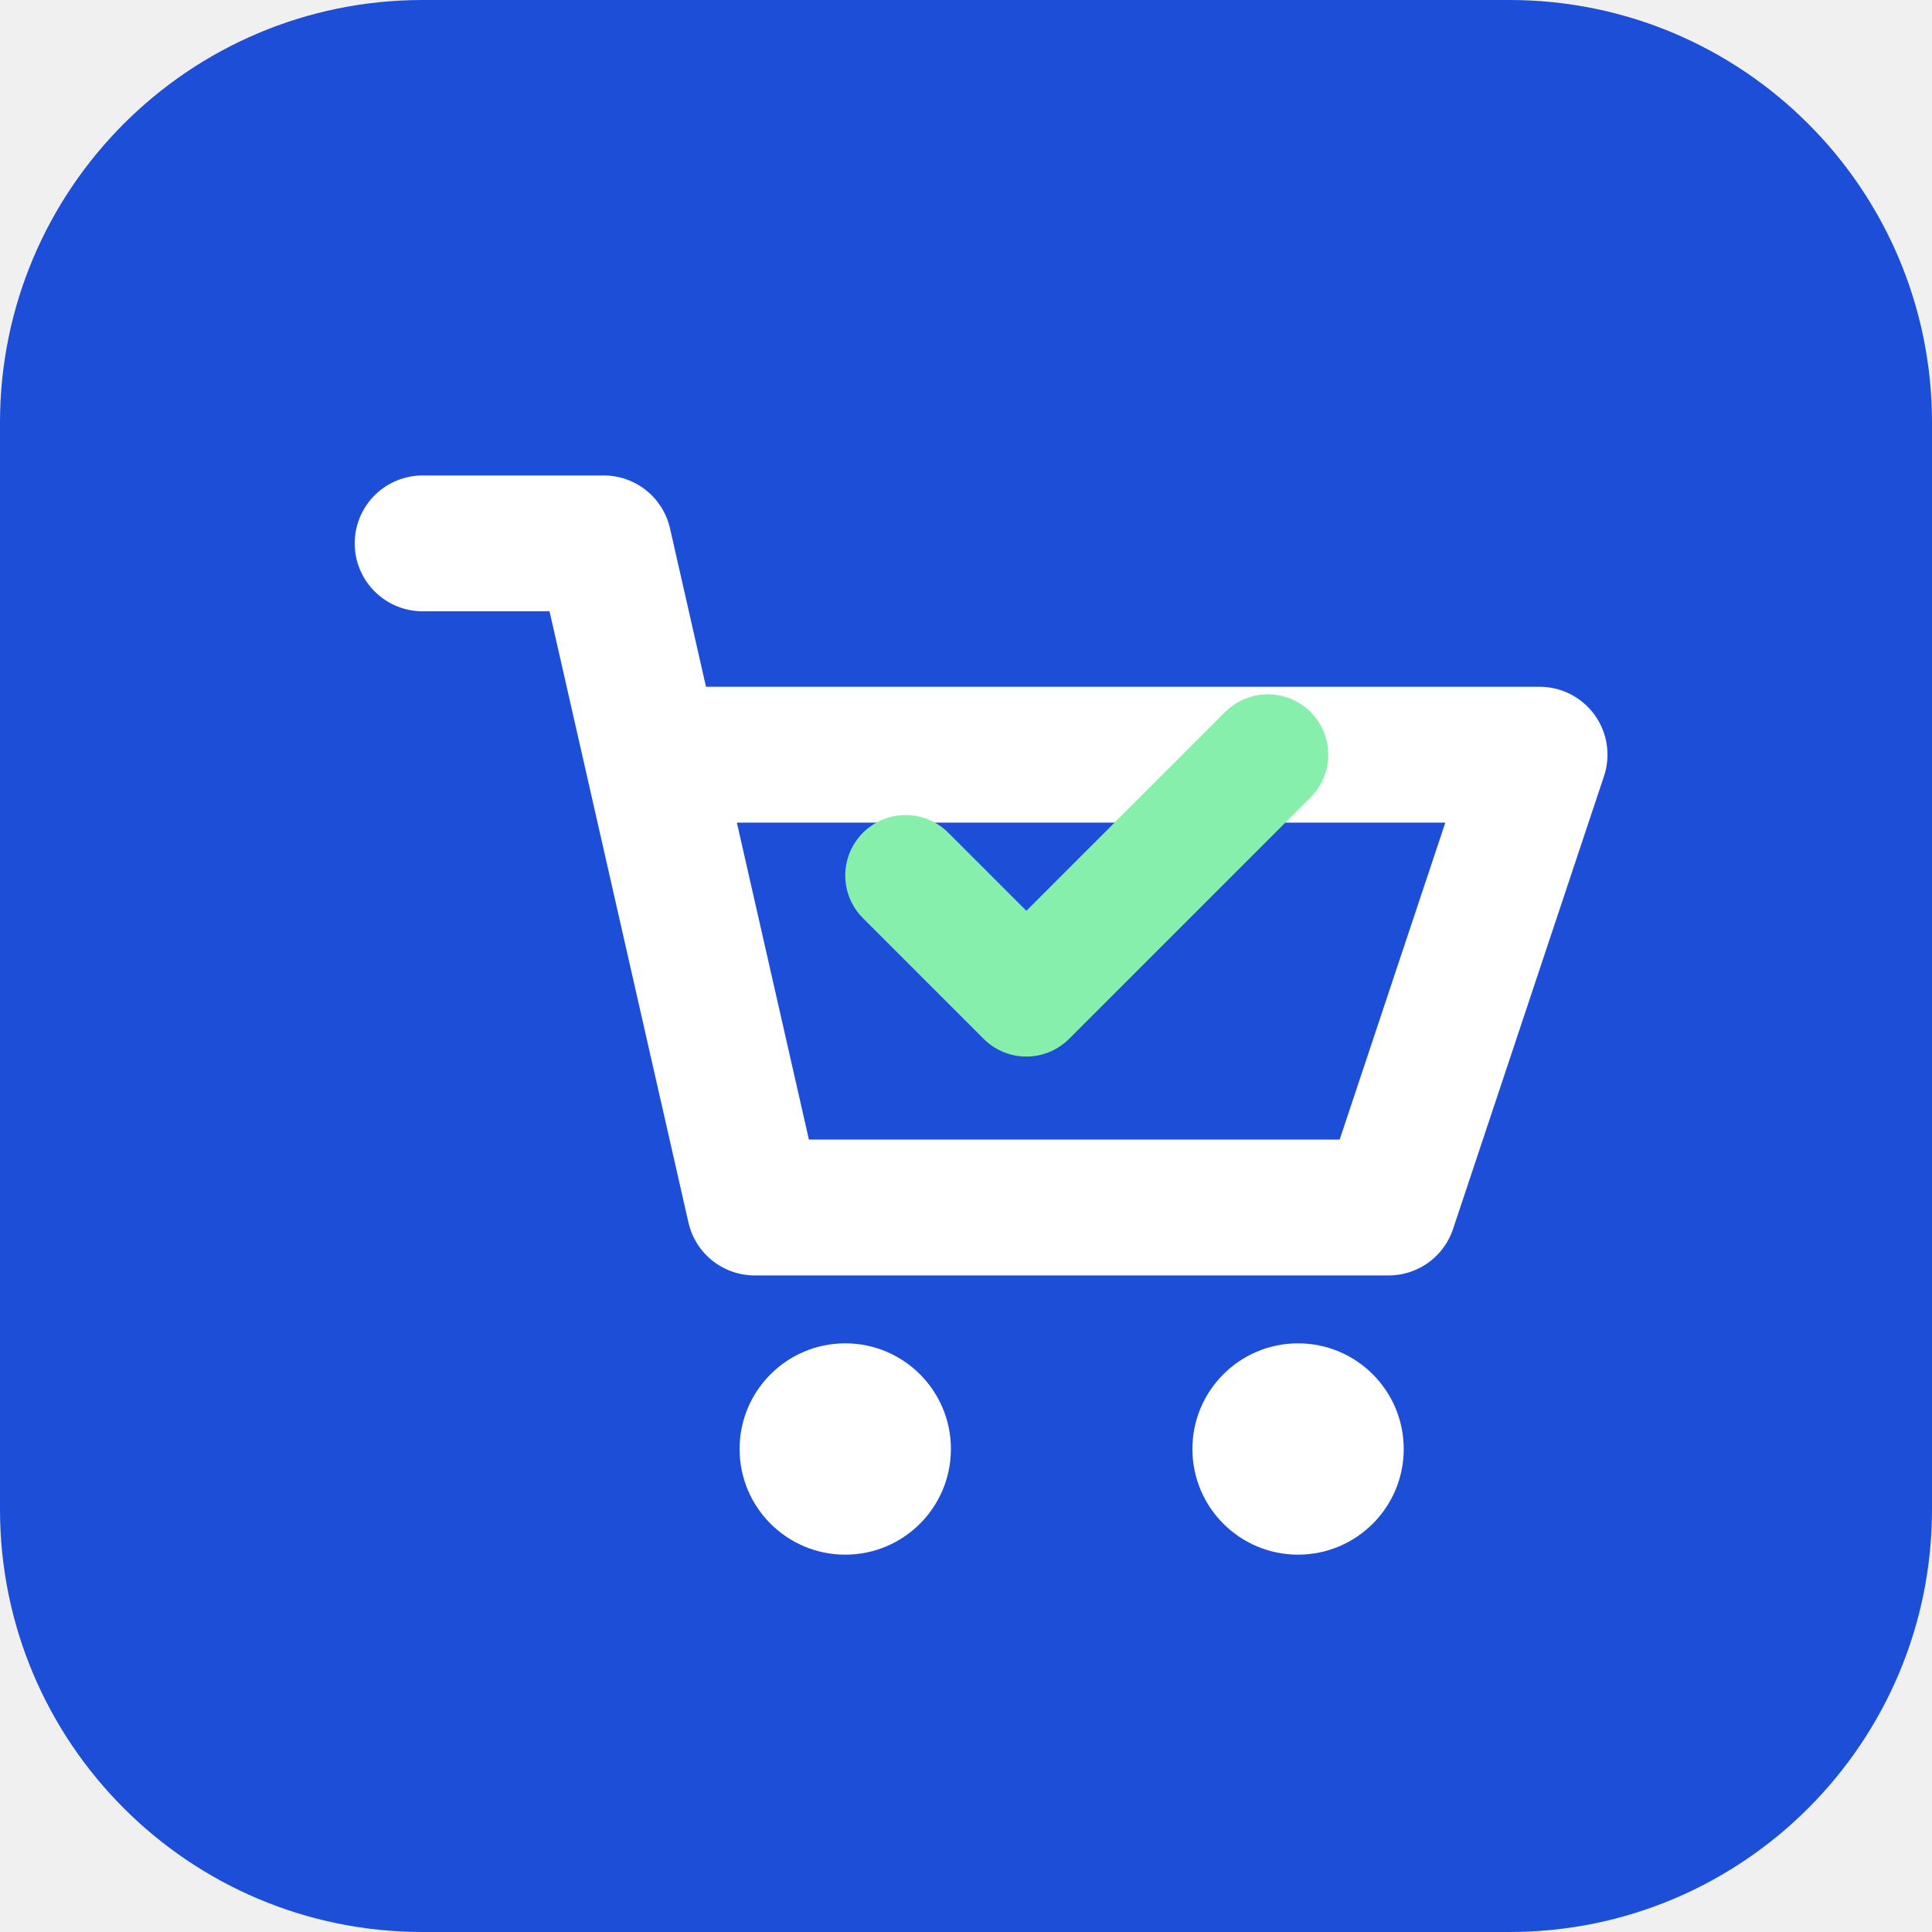
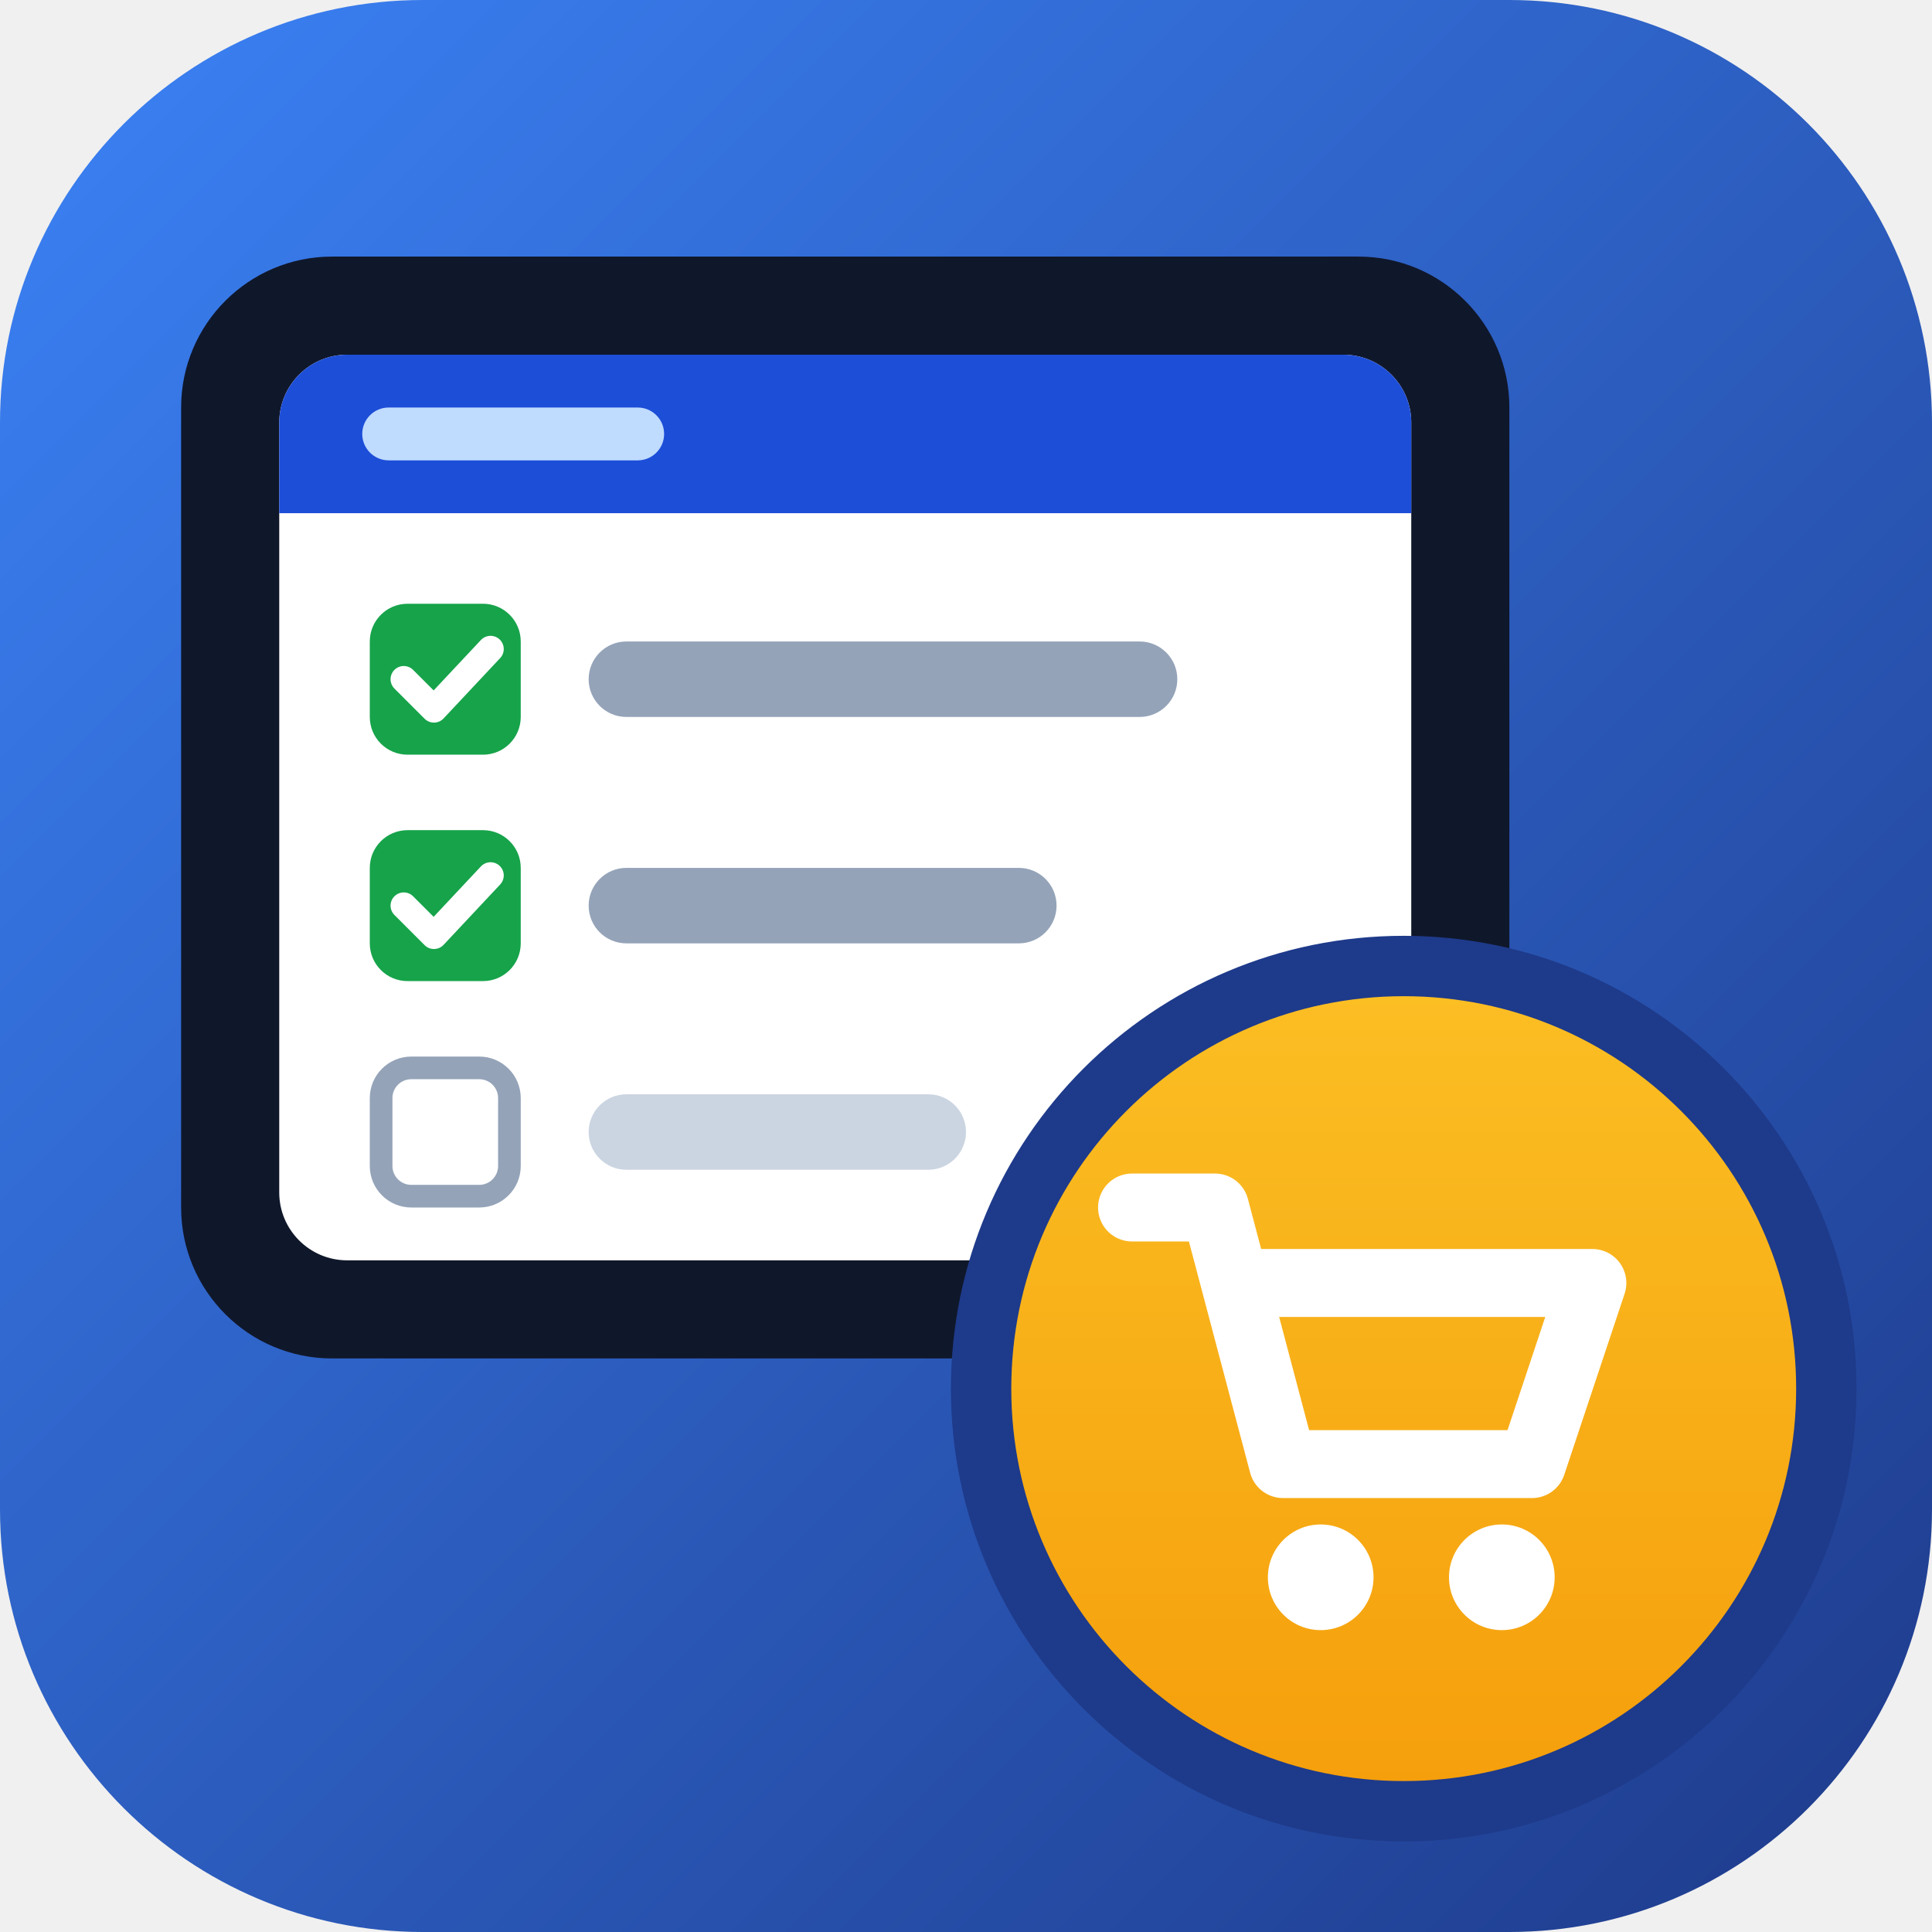
- <svg xmlns="http://www.w3.org/2000/svg" viewBox="0 0 64 64">
-   <rect width="64" height="64" rx="14" fill="#1d4ed8" />
-   <path d="M14 18h6l5 22h21l5-15H23" fill="none" stroke="#fff" stroke-width="4.5" stroke-linecap="round" stroke-linejoin="round" />
-   <circle cx="28" cy="48" r="3.5" fill="#fff" />
-   <circle cx="43" cy="48" r="3.5" fill="#fff" />
-   <path d="M30 29l4 4 8-8" fill="none" stroke="#86efac" stroke-width="4" stroke-linecap="round" stroke-linejoin="round" />
+ <svg xmlns="http://www.w3.org/2000/svg" viewBox="0 0 256 256">
+   <defs>
+     <linearGradient id="bg" x1="0" y1="0" x2="1" y2="1">
+       <stop offset="0" stop-color="#3b82f6" />
+       <stop offset="1" stop-color="#1e3a8a" />
+     </linearGradient>
+     <linearGradient id="badge" x1="0" y1="0" x2="0" y2="1">
+       <stop offset="0" stop-color="#fbbf24" />
+       <stop offset="1" stop-color="#f59e0b" />
+     </linearGradient>
+   </defs>
+   <rect width="256" height="256" rx="56" fill="url(#bg)" />
+   <rect x="24" y="34" width="176" height="146" rx="20" fill="#0f172a" />
+   <rect x="37" y="47" width="150" height="120" rx="9" fill="#ffffff" />
+   <path d="M46 47h132a9 9 0 0 1 9 9v12H37V56a9 9 0 0 1 9-9z" fill="#1d4ed8" />
+   <rect x="48" y="54" width="40" height="7" rx="3.5" fill="#bfdbfe" />
+   <rect x="49" y="80" width="20" height="20" rx="5" fill="#16a34a" />
+   <path d="M53.5 90l4 4 7.5-8" fill="none" stroke="#fff" stroke-width="3.5" stroke-linecap="round" stroke-linejoin="round" />
+   <rect x="78" y="85" width="78" height="10" rx="5" fill="#94a3b8" />
+   <rect x="49" y="110" width="20" height="20" rx="5" fill="#16a34a" />
+   <path d="M53.5 120l4 4 7.5-8" fill="none" stroke="#fff" stroke-width="3.5" stroke-linecap="round" stroke-linejoin="round" />
+   <rect x="78" y="115" width="62" height="10" rx="5" fill="#94a3b8" />
+   <rect x="50.5" y="141.5" width="17" height="17" rx="4" fill="none" stroke="#94a3b8" stroke-width="3" />
+   <rect x="78" y="145" width="50" height="10" rx="5" fill="#cbd5e1" />
+   <circle cx="186" cy="184" r="56" fill="url(#badge)" stroke="#1e3a8a" stroke-width="8" />
+   <path d="M150 160h11l9 34h33l8-24h-45" fill="none" stroke="#fff" stroke-width="9" stroke-linecap="round" stroke-linejoin="round" />
+   <circle cx="175" cy="209" r="7" fill="#fff" />
+   <circle cx="199" cy="209" r="7" fill="#fff" />
</svg>
